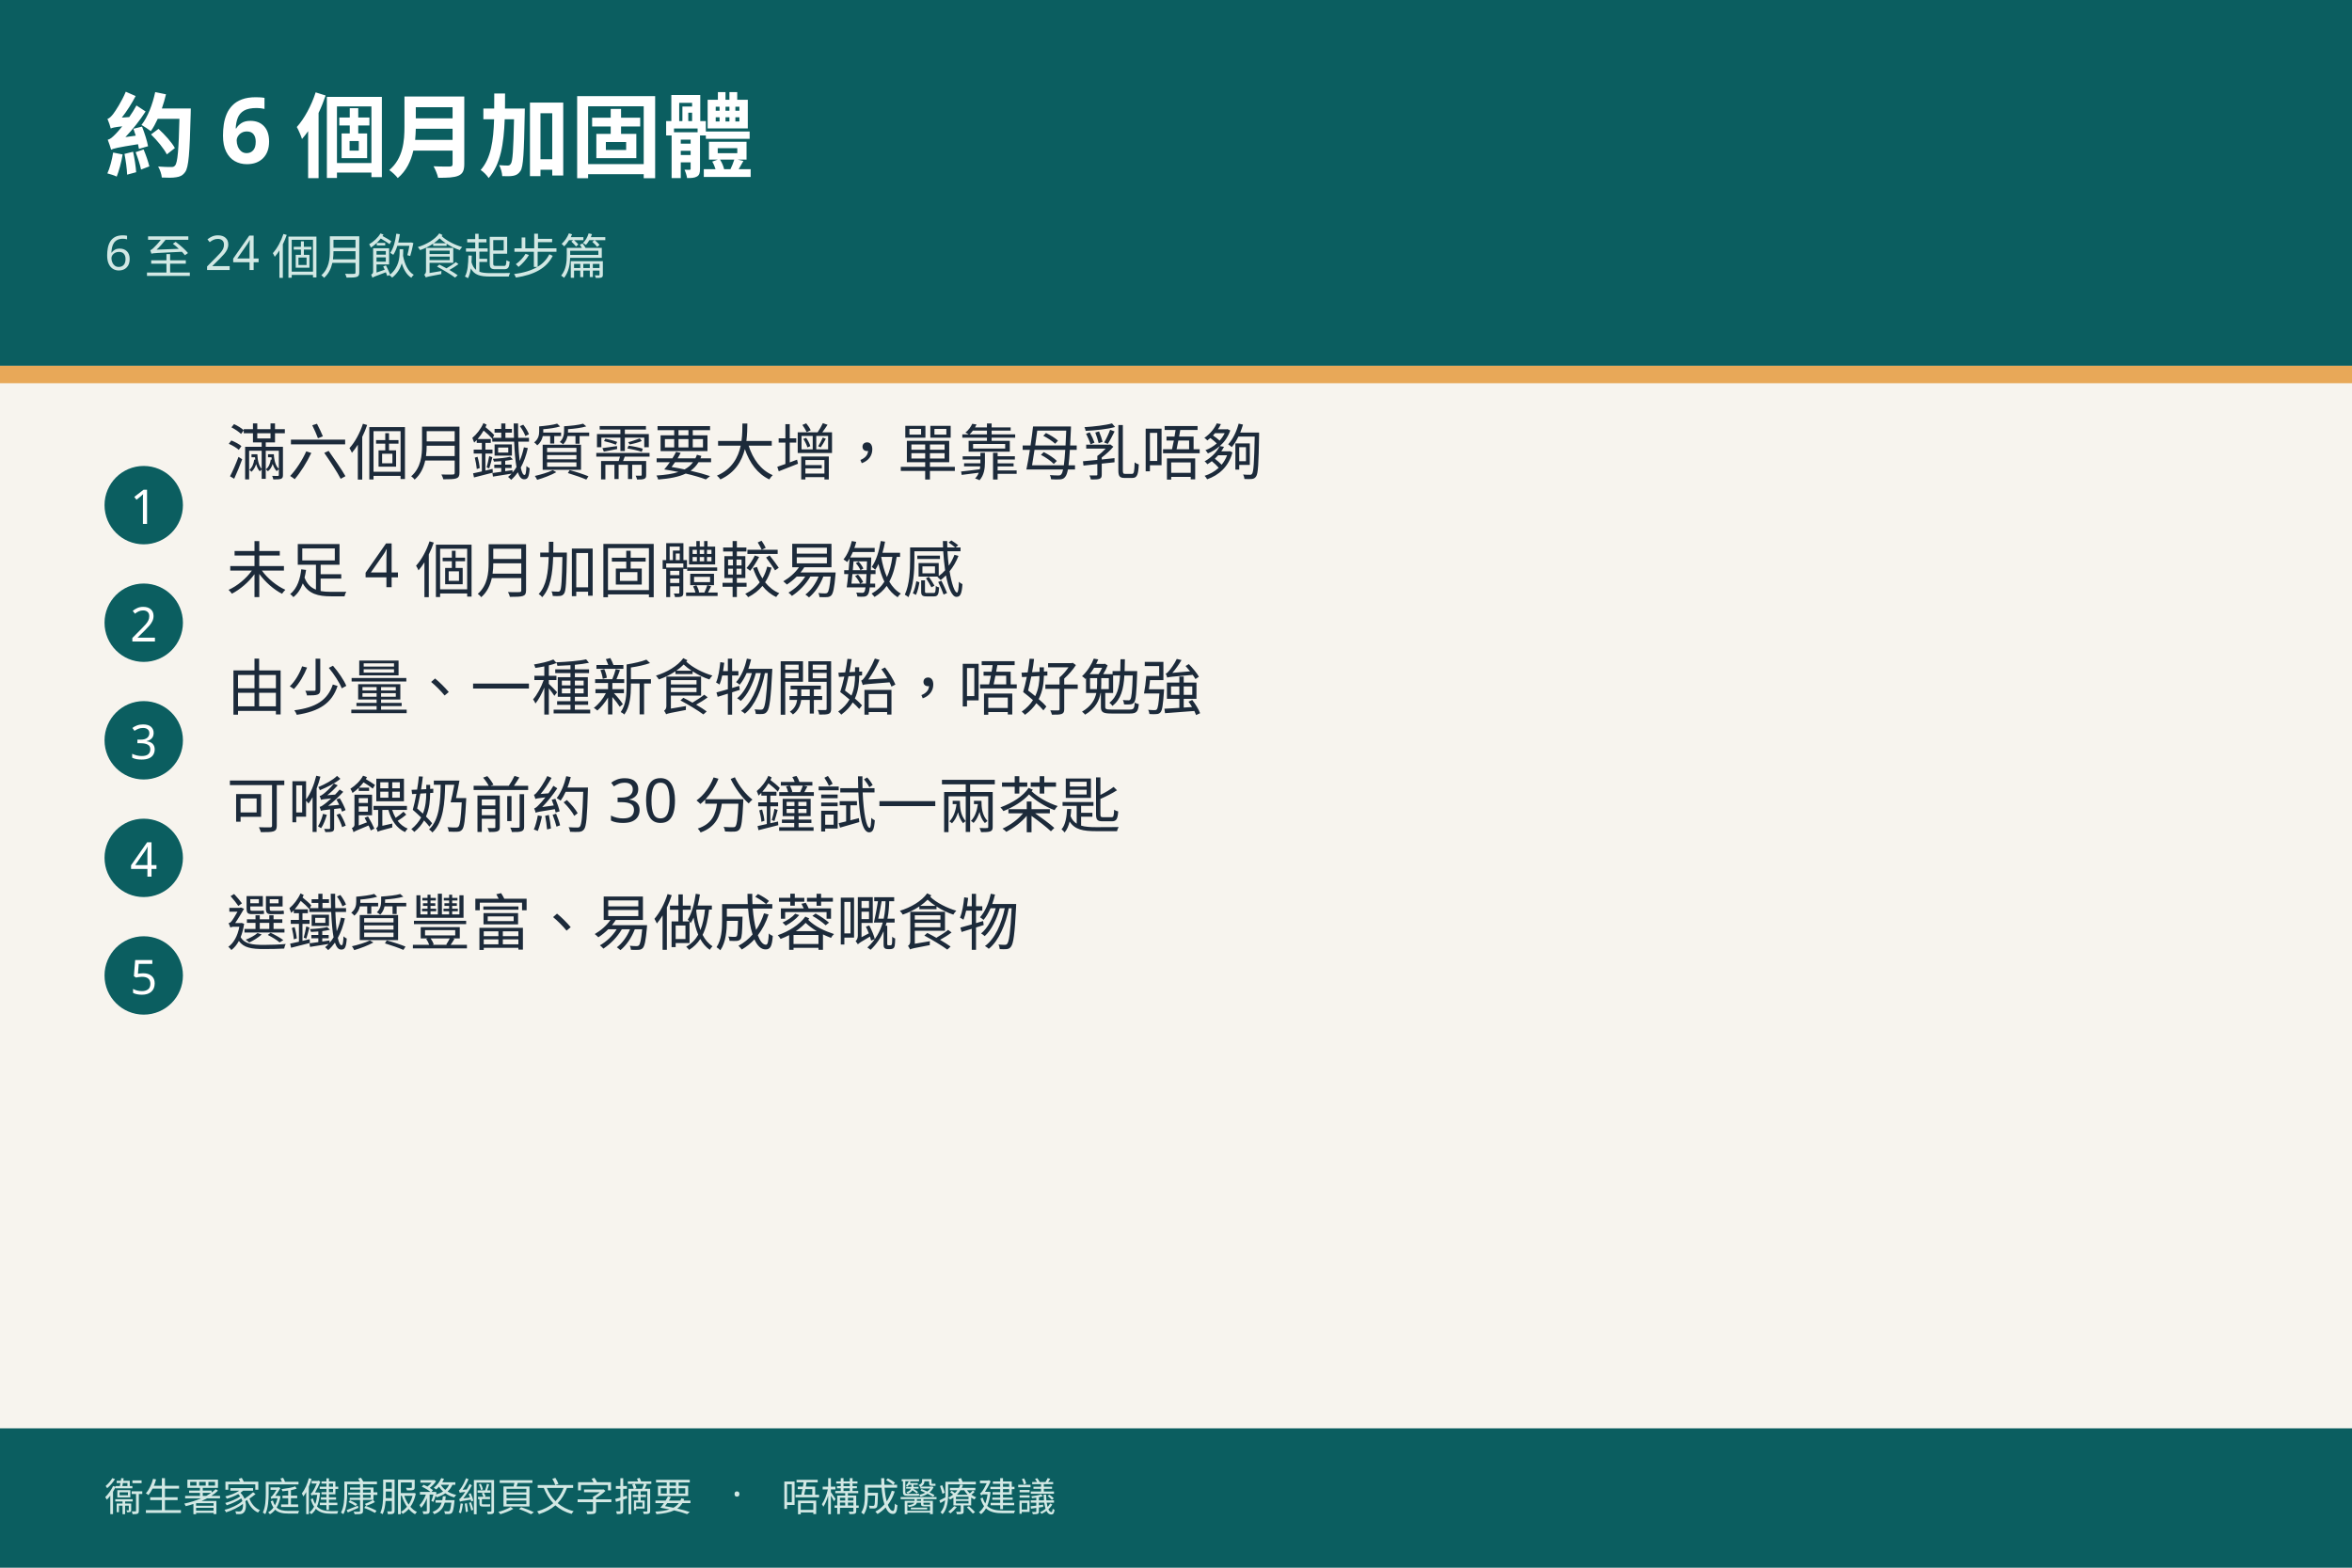
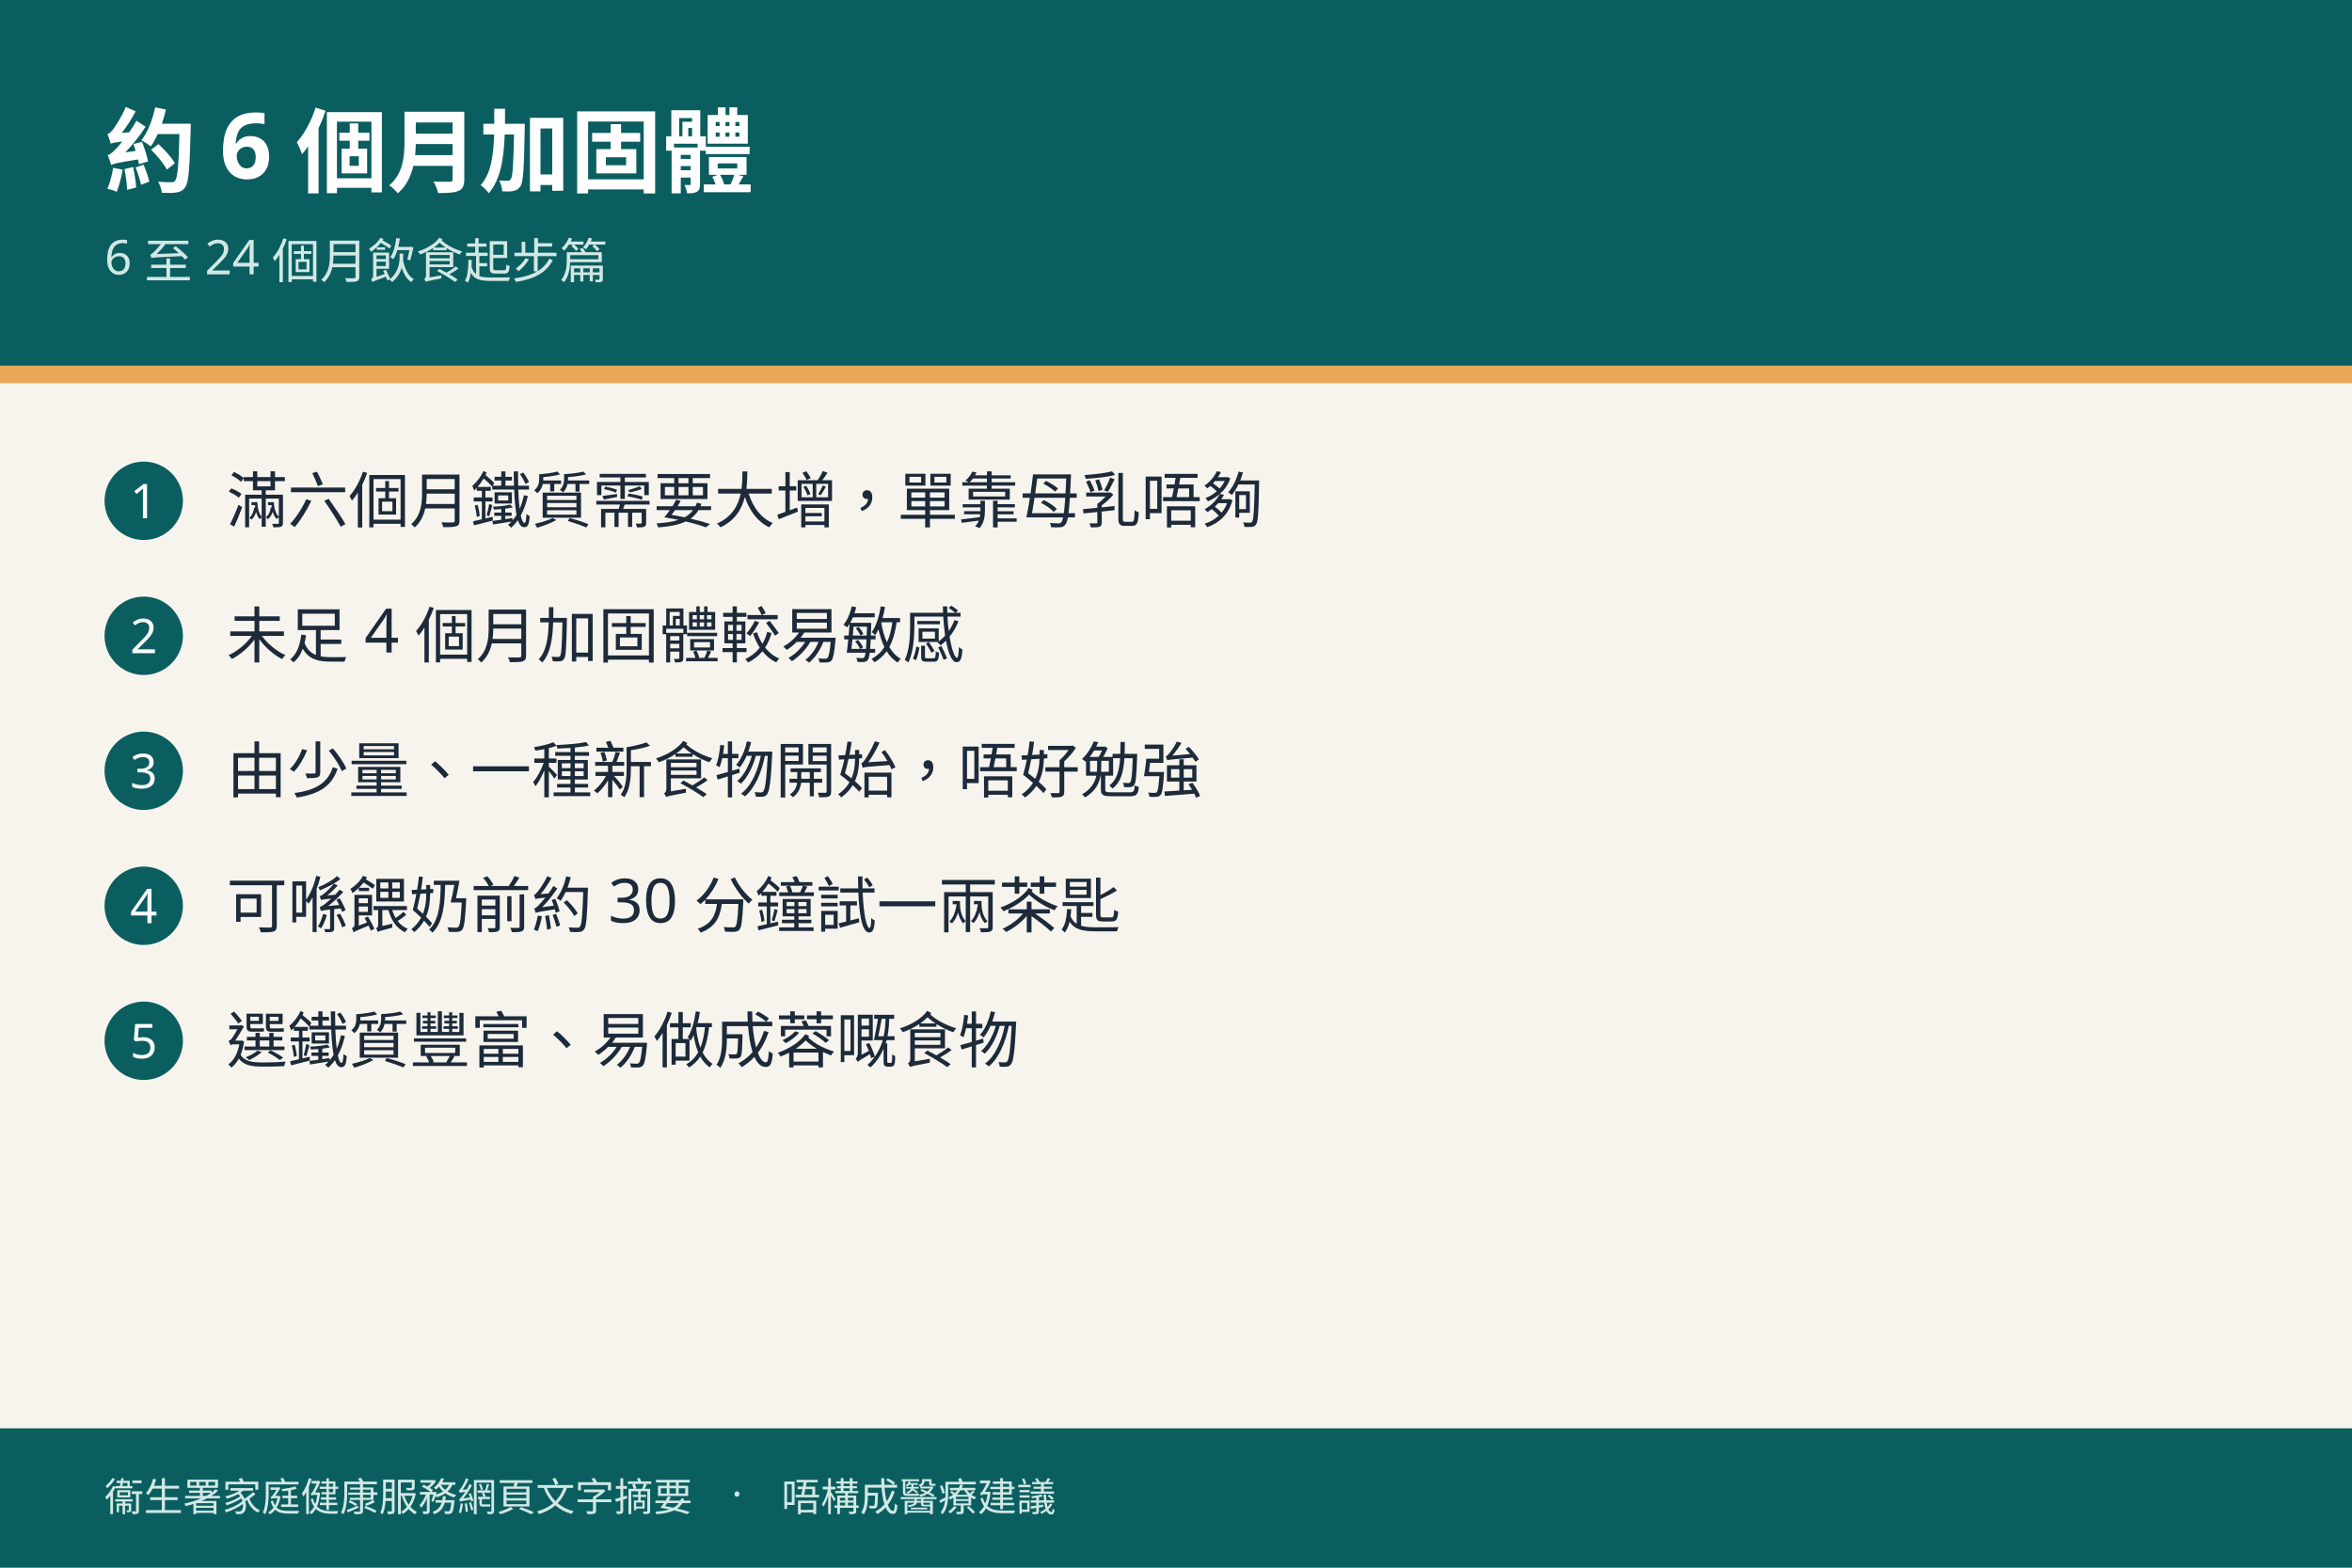
<svg xmlns="http://www.w3.org/2000/svg" viewBox="0 0 1080 720" width="100%" role="img" xml:lang="zh-Hant-HK">
  <style>text{font-family:"PingFang HK","Heiti TC","Noto Sans TC","Hiragino Sans CNS",sans-serif}</style>
  <rect width="1080" height="720" fill="#f7f4ee" />
  <rect width="1080" height="168" fill="#0b5e60" />
  <rect y="168" width="1080" height="8" fill="#e8a858" />
-   <text x="48" y="78" fill="#ffffff" font-size="42" font-weight="600">約 6 個月加固體</text>
-   <text x="48" y="124" fill="#d2e8e4" font-size="22">6 至 24 個月飲食起步篇</text>
-   <circle cx="66" cy="232" r="18" fill="#0b5e60" />
-   <text x="66" y="233" fill="#ffffff" font-size="22" text-anchor="middle" dominant-baseline="middle">1</text>
-   <text x="104" y="218" fill="#1c2a3a" font-size="28">滿六個月鐵質需要大增，單靠母乳唔夠</text>
-   <circle cx="66" cy="286" r="18" fill="#0b5e60" />
-   <text x="66" y="287" fill="#ffffff" font-size="22" text-anchor="middle" dominant-baseline="middle">2</text>
-   <text x="104" y="272" fill="#1c2a3a" font-size="28">未足 4 個月加固體較易敏感</text>
-   <circle cx="66" cy="340" r="18" fill="#0b5e60" />
-   <text x="66" y="341" fill="#ffffff" font-size="22" text-anchor="middle" dominant-baseline="middle">3</text>
-   <text x="104" y="326" fill="#1c2a3a" font-size="28">由少量、一種新食物開始，唔好勉強</text>
-   <circle cx="66" cy="394" r="18" fill="#0b5e60" />
-   <text x="66" y="395" fill="#ffffff" font-size="22" text-anchor="middle" dominant-baseline="middle">4</text>
-   <text x="104" y="380" fill="#1c2a3a" font-size="28">可喺餵奶前約 30 分鐘試一兩茶匙</text>
-   <circle cx="66" cy="448" r="18" fill="#0b5e60" />
-   <text x="66" y="449" fill="#ffffff" font-size="22" text-anchor="middle" dominant-baseline="middle">5</text>
-   <text x="104" y="434" fill="#1c2a3a" font-size="28">選鐵質豐富、易做成蓉嘅食物</text>
+   <text x="48" y="70" dy="15" fill="#ffffff" font-size="42" font-weight="600">約 6 個月加固體</text>
+   <text x="48" y="118" dy="8" fill="#d2e8e4" font-size="22">6 至 24 個月飲食起步篇</text>
+   <circle cx="66" cy="230" r="18" fill="#0b5e60" />
+   <text x="66" y="230" dy="8" fill="#ffffff" font-size="22" text-anchor="middle">1</text>
+   <text x="104" y="230" dy="10" fill="#1c2a3a" font-size="28">滿六個月鐵質需要大增，單靠母乳唔夠</text>
+   <circle cx="66" cy="292" r="18" fill="#0b5e60" />
+   <text x="66" y="292" dy="8" fill="#ffffff" font-size="22" text-anchor="middle">2</text>
+   <text x="104" y="292" dy="10" fill="#1c2a3a" font-size="28">未足 4 個月加固體較易敏感</text>
+   <circle cx="66" cy="354" r="18" fill="#0b5e60" />
+   <text x="66" y="354" dy="8" fill="#ffffff" font-size="22" text-anchor="middle">3</text>
+   <text x="104" y="354" dy="10" fill="#1c2a3a" font-size="28">由少量、一種新食物開始，唔好勉強</text>
+   <circle cx="66" cy="416" r="18" fill="#0b5e60" />
+   <text x="66" y="416" dy="8" fill="#ffffff" font-size="22" text-anchor="middle">4</text>
+   <text x="104" y="416" dy="10" fill="#1c2a3a" font-size="28">可喺餵奶前約 30 分鐘試一兩茶匙</text>
+   <circle cx="66" cy="478" r="18" fill="#0b5e60" />
+   <text x="66" y="478" dy="8" fill="#ffffff" font-size="22" text-anchor="middle">5</text>
+   <text x="104" y="478" dy="10" fill="#1c2a3a" font-size="28">選鐵質豐富、易做成蓉嘅食物</text>
  <rect y="656" width="1080" height="64" fill="#0b5e60" />
-   <text x="48" y="694" fill="#d2e8e4" font-size="18">衞生署家庭健康服務網頁文字摘要　·　唔構成醫療建議</text>
+   <text x="48" y="688" dy="6" fill="#d2e8e4" font-size="18">衞生署家庭健康服務網頁文字摘要　·　唔構成醫療建議</text>
</svg>
